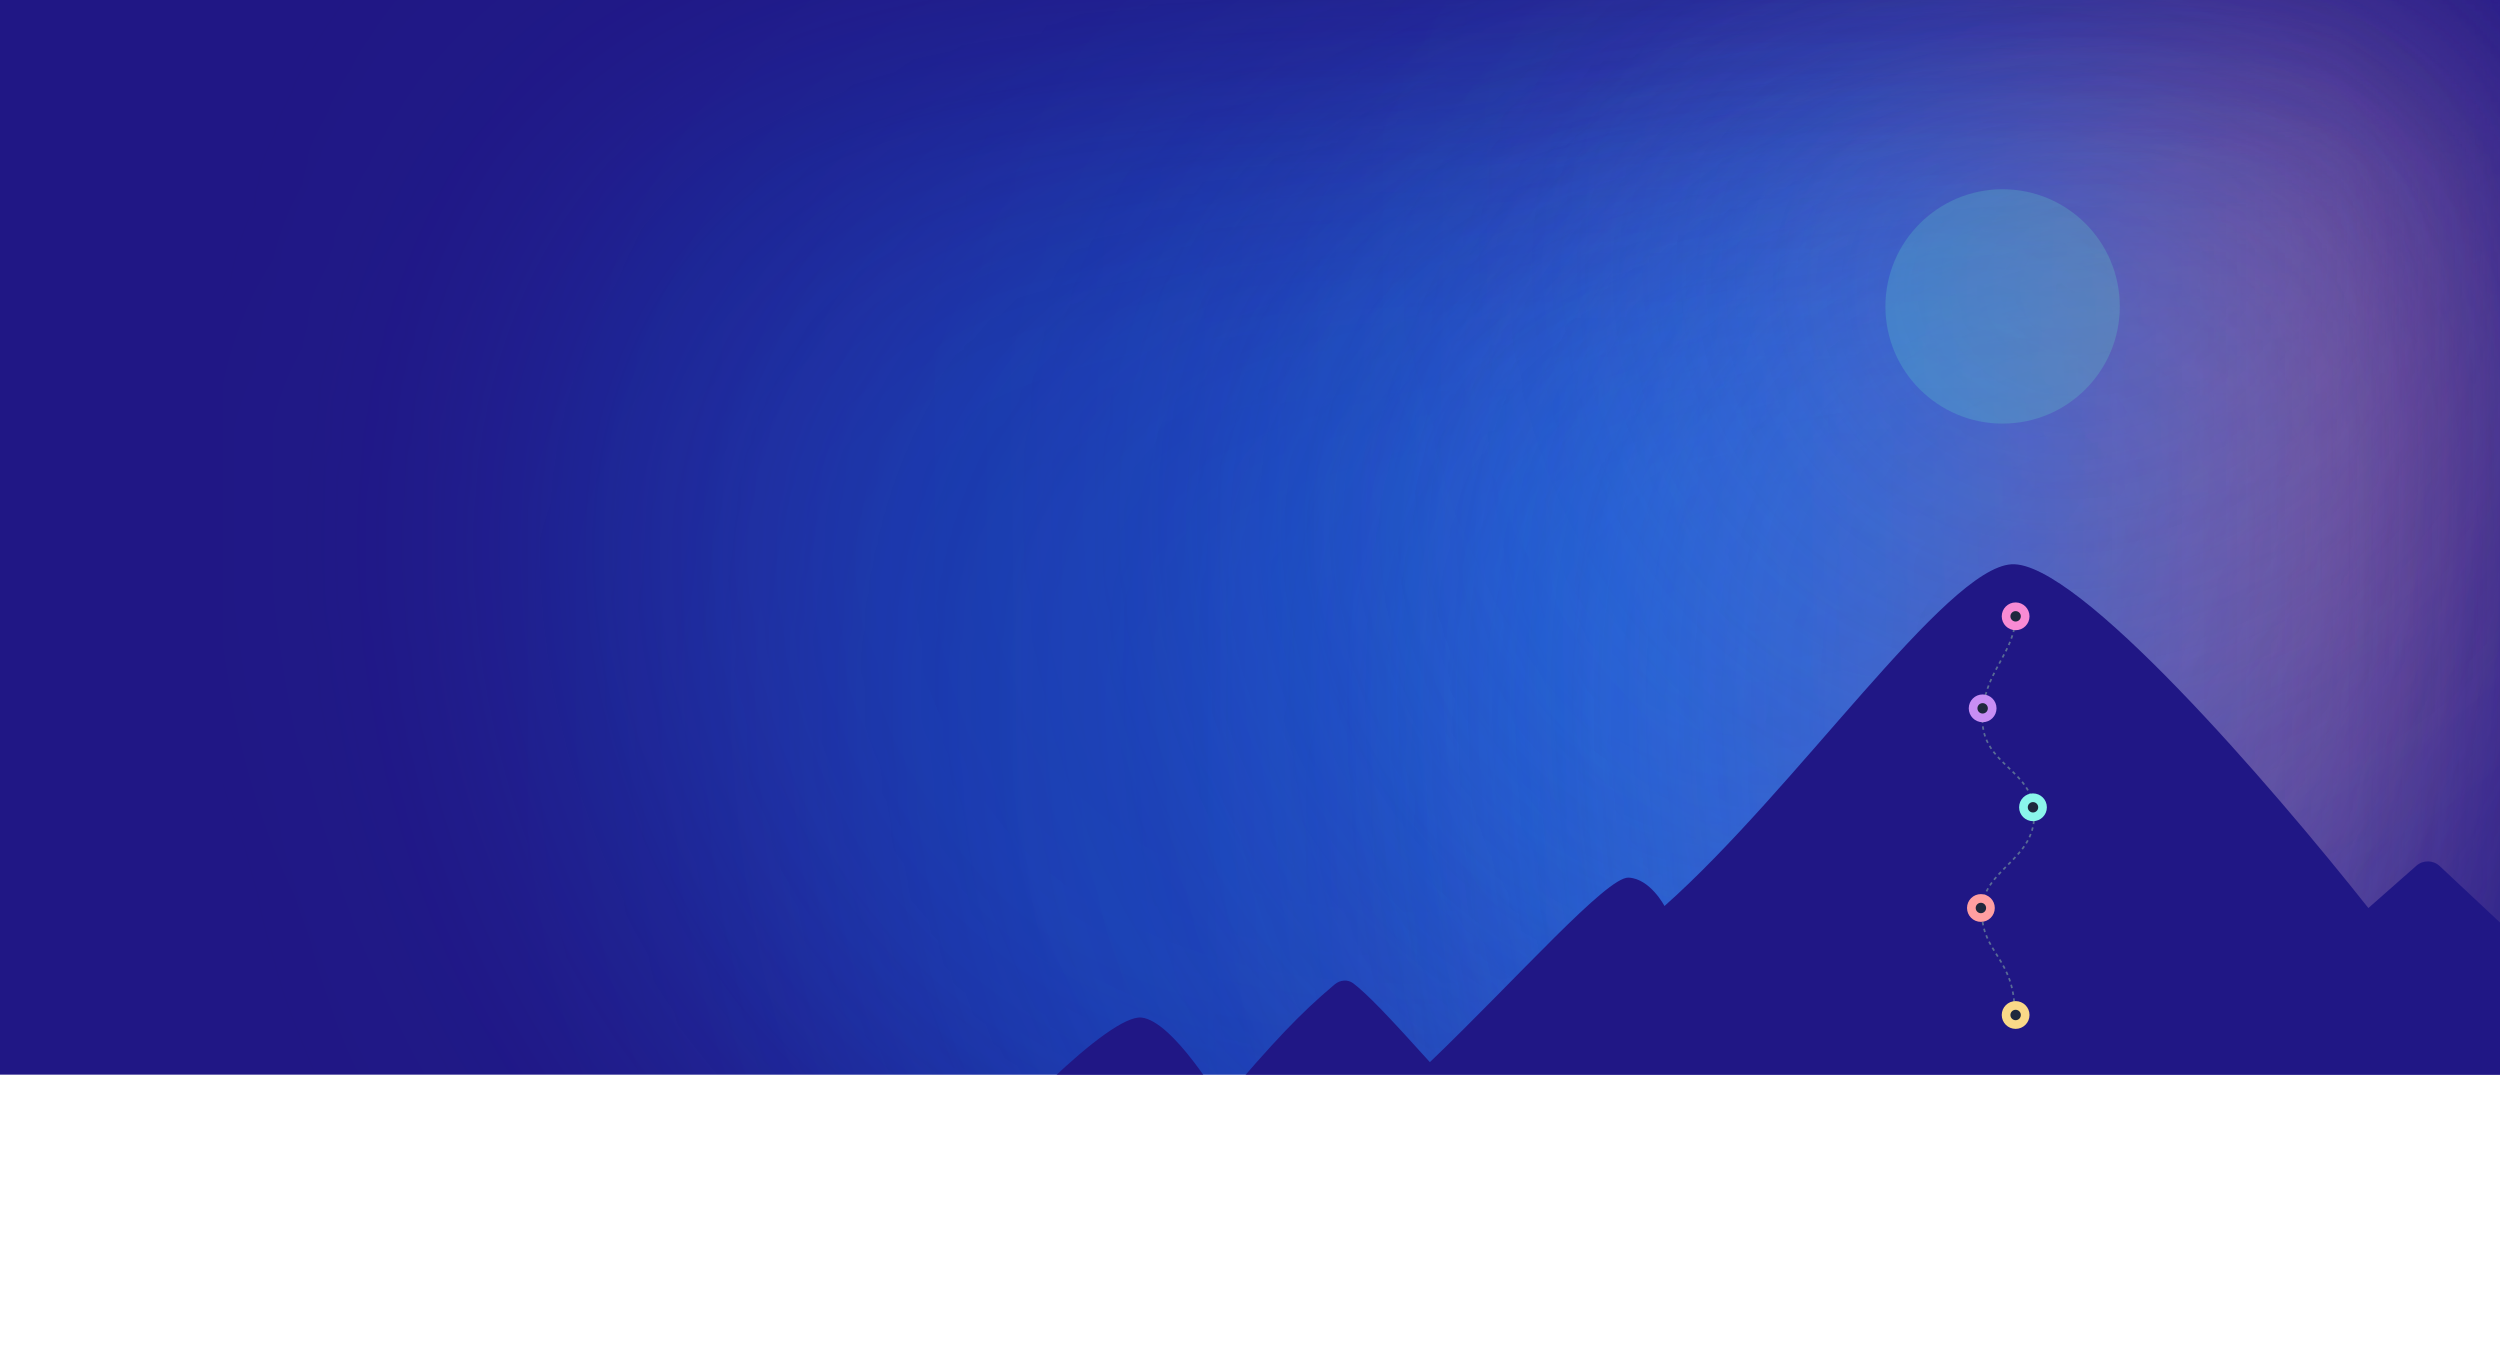
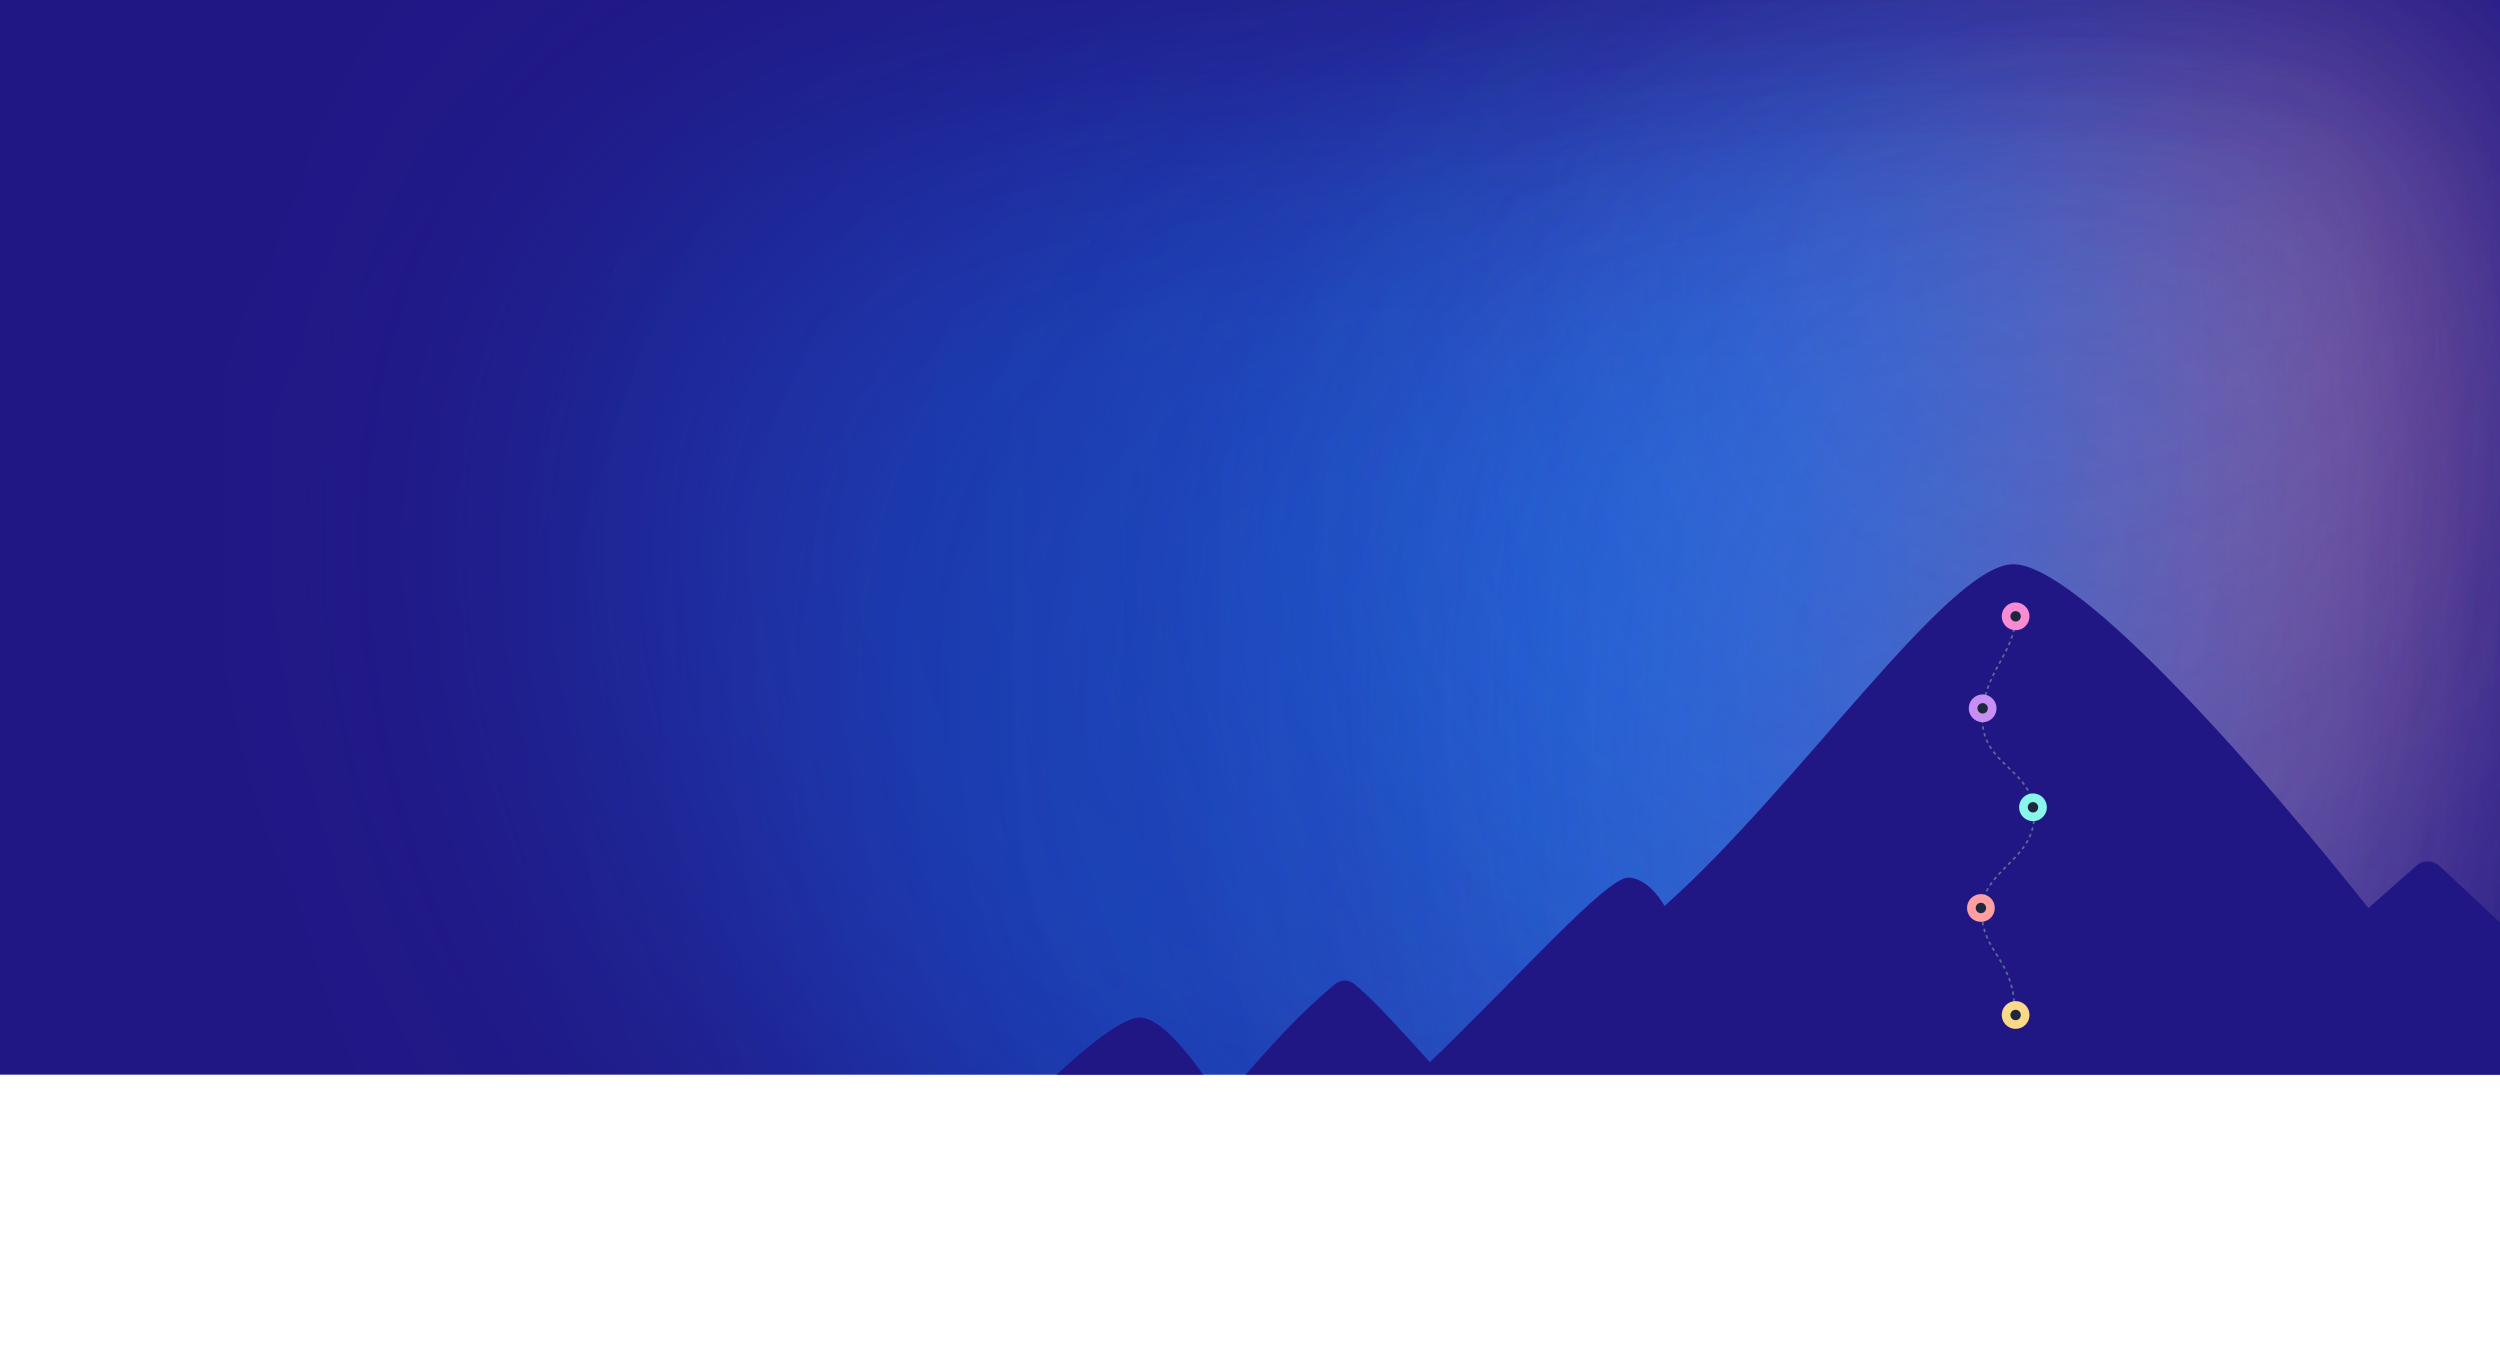
<svg xmlns="http://www.w3.org/2000/svg" width="1440" height="788" viewBox="0 0 1440 788" fill="none">
  <rect width="1440" height="619" fill="#201785" />
  <mask id="mask0" mask-type="alpha" maskUnits="userSpaceOnUse" x="0" y="0" width="1440" height="619">
    <rect width="1440" height="619" fill="#1E283D" />
  </mask>
  <g mask="url(#mask0)">
    <g opacity="0.8">
      <g style="mix-blend-mode:multiply" opacity="0.8" filter="url(#filter0_f)">
        <path d="M739.532 97.05C948.944 51.311 1415.88 -37.03 1445.72 204.19C1475.56 445.41 1113.54 788.53 904.124 834.269C694.712 880.007 542.223 731.435 512.382 490.215C482.541 248.995 530.12 142.788 739.532 97.05Z" fill="url(#paint0_linear)" fill-opacity="0.4" />
      </g>
    </g>
    <g opacity="0.8">
      <g style="mix-blend-mode:multiply" opacity="0.8" filter="url(#filter2_f)">
        <path d="M1017.36 181.688C1125.55 135.95 1366.77 47.608 1382.18 288.828C1397.6 530.048 1210.58 873.169 1102.39 918.907C994.21 964.646 915.433 816.073 900.017 574.853C884.601 333.633 909.181 227.427 1017.36 181.688Z" fill="url(#paint2_linear)" fill-opacity="0.4" />
      </g>
    </g>
    <g opacity="0.8">
      <g style="mix-blend-mode:multiply" opacity="0.8" filter="url(#filter1_f)">
        <path d="M911.291 171.002C1024.91 140.453 1278.23 81.448 1294.42 242.562C1310.61 403.676 1114.2 632.852 1000.59 663.401C886.975 693.951 804.244 594.717 788.054 433.603C771.864 272.488 797.677 201.551 911.291 171.002Z" fill="url(#paint1_linear)" fill-opacity="0.4" />
      </g>
    </g>
    <g opacity="0.8">
      <g style="mix-blend-mode:multiply" opacity="0.8" filter="url(#filter3_f)">
        <path d="M1043.84 85.211C1118.88 64.255 1286.2 23.78 1296.89 134.298C1307.59 244.816 1177.86 402.021 1102.82 422.977C1027.77 443.933 973.131 375.862 962.438 265.344C951.745 154.826 968.795 106.166 1043.84 85.211Z" fill="url(#paint3_linear)" fill-opacity="0.4" />
      </g>
    </g>
    <g opacity="0.8">
      <g style="mix-blend-mode:multiply" opacity="0.8" filter="url(#filter4_f)">
        <path d="M673.941 11.05C981.152 -34.689 1666.15 -123.031 1709.93 118.189C1753.7 359.409 1222.61 702.53 915.4 748.268C608.189 794.007 384.485 645.434 340.708 404.215C296.931 162.995 366.73 56.788 673.941 11.05Z" fill="url(#paint4_linear)" fill-opacity="0.4" />
      </g>
    </g>
    <g opacity="0.8">
      <g style="mix-blend-mode:multiply" opacity="0.8" filter="url(#filter5_f)">
        <path d="M925.915 85.002C1092.59 54.453 1464.23 -4.552 1487.98 156.562C1511.73 317.677 1223.59 546.852 1056.92 577.401C890.242 607.951 768.874 508.717 745.123 347.603C721.373 186.488 759.241 115.552 925.915 85.002Z" fill="url(#paint5_linear)" fill-opacity="0.4" />
      </g>
    </g>
    <g opacity="0.8">
      <g style="mix-blend-mode:multiply" opacity="0.8" filter="url(#filter6_f)">
        <path d="M1081.53 95.688C1240.23 49.95 1594.11 -38.392 1616.72 202.828C1639.34 444.048 1364.97 787.169 1206.27 832.907C1047.56 878.646 931.991 730.073 909.376 488.853C886.76 247.633 922.819 141.427 1081.53 95.688Z" fill="url(#paint6_linear)" fill-opacity="0.4" />
      </g>
    </g>
    <g opacity="0.8">
      <g style="mix-blend-mode:multiply" opacity="0.8" filter="url(#filter7_f)">
        <path d="M1120.36 -0.789C1230.45 -21.745 1475.91 -62.22 1491.6 48.298C1507.29 158.816 1316.97 316.021 1206.89 336.977C1096.8 357.933 1016.64 289.862 1000.95 179.344C985.261 68.826 1010.27 20.166 1120.36 -0.789Z" fill="url(#paint7_linear)" fill-opacity="0.4" />
      </g>
    </g>
    <path d="M470.148 633.575C374.935 701.461 336.81 745.916 272 825H1862L1539.31 451.776L1451.05 541.723L1405.28 498.868C1401.52 495.348 1395.7 495.26 1391.84 498.665L1364.18 523.033C1308.62 452.874 1196.45 322.695 1158.6 325.031C1120.74 327.367 1034.71 454.439 958.748 521.865C958.748 521.865 950.484 506.095 938.062 505.51C925.641 504.926 874.388 563.048 823.605 611.812C799.035 584.513 787.394 572.482 779.528 566.436C776.318 563.968 771.896 564.404 768.793 567.005C748.813 583.753 733.149 600.485 703.631 635.175C703.631 635.175 675.633 587.865 657.434 586.113C639.234 584.361 575.704 647.545 537.699 697.945C513.66 660.435 499.873 642.965 479.858 632.694C476.751 631.099 472.991 631.548 470.148 633.575Z" fill="#201785" />
  </g>
-   <circle opacity="0.2" cx="1153.5" cy="176.5" r="67.5" transform="rotate(-90 1153.5 176.5)" fill="#65F4C7" />
  <path d="M1161 354.137C1160.94 376.838 1141.92 386.924 1141.85 414.09C1141.78 441.257 1171.77 443.057 1171.71 469.479C1171.64 495.902 1141.63 500.8 1141.57 524.989C1141.5 549.178 1160.5 551.745 1160.42 583.377" stroke="#596C95" stroke-dasharray="2 2" />
  <circle cx="1161" cy="584.634" r="5.5" transform="rotate(-90 1161 584.634)" fill="#1E283D" stroke="#FAD988" stroke-width="5" />
  <circle cx="1141" cy="523" r="5.5" transform="rotate(-90 1141 523)" fill="#1E283D" stroke="#FF9FA1" stroke-width="5" />
  <circle cx="1171" cy="465" r="5.5" transform="rotate(-90 1171 465)" fill="#1E283D" stroke="#8AF6EB" stroke-width="5" />
  <circle cx="1142" cy="408" r="5.5" transform="rotate(-90 1142 408)" fill="#1E283D" stroke="#C88EF4" stroke-width="5" />
  <circle cx="1161" cy="355" r="5.5" transform="rotate(-90 1161 355)" fill="#1E283D" stroke="#F98BD4" stroke-width="5" />
  <defs>
    <filter id="filter0_f" x="304.281" y="-157.107" width="1343.17" height="1199.62" filterUnits="userSpaceOnUse" color-interpolation-filters="sRGB">
      <feFlood flood-opacity="0" result="BackgroundImageFix" />
      <feBlend mode="normal" in="SourceGraphic" in2="BackgroundImageFix" result="shape" />
      <feGaussianBlur stdDeviation="100" result="effect1_foregroundBlur" />
    </filter>
    <filter id="filter1_f" x="583.658" y="-65.17" width="911.707" height="934.081" filterUnits="userSpaceOnUse" color-interpolation-filters="sRGB">
      <feFlood flood-opacity="0" result="BackgroundImageFix" />
      <feBlend mode="normal" in="SourceGraphic" in2="BackgroundImageFix" result="shape" />
      <feGaussianBlur stdDeviation="100" result="effect1_foregroundBlur" />
    </filter>
    <filter id="filter2_f" x="695.832" y="-72.468" width="887.249" height="1199.62" filterUnits="userSpaceOnUse" color-interpolation-filters="sRGB">
      <feFlood flood-opacity="0" result="BackgroundImageFix" />
      <feBlend mode="normal" in="SourceGraphic" in2="BackgroundImageFix" result="shape" />
      <feGaussianBlur stdDeviation="100" result="effect1_foregroundBlur" />
    </filter>
    <filter id="filter3_f" x="759.535" y="-139.602" width="737.979" height="766.358" filterUnits="userSpaceOnUse" color-interpolation-filters="sRGB">
      <feFlood flood-opacity="0" result="BackgroundImageFix" />
      <feBlend mode="normal" in="SourceGraphic" in2="BackgroundImageFix" result="shape" />
      <feGaussianBlur stdDeviation="100" result="effect1_foregroundBlur" />
    </filter>
    <filter id="filter4_f" x="128.823" y="-243.107" width="1783.65" height="1199.62" filterUnits="userSpaceOnUse" color-interpolation-filters="sRGB">
      <feFlood flood-opacity="0" result="BackgroundImageFix" />
      <feBlend mode="normal" in="SourceGraphic" in2="BackgroundImageFix" result="shape" />
      <feGaussianBlur stdDeviation="100" result="effect1_foregroundBlur" />
    </filter>
    <filter id="filter5_f" x="538.675" y="-151.17" width="1150.68" height="934.08" filterUnits="userSpaceOnUse" color-interpolation-filters="sRGB">
      <feFlood flood-opacity="0" result="BackgroundImageFix" />
      <feBlend mode="normal" in="SourceGraphic" in2="BackgroundImageFix" result="shape" />
      <feGaussianBlur stdDeviation="100" result="effect1_foregroundBlur" />
    </filter>
    <filter id="filter6_f" x="703.236" y="-158.468" width="1114.8" height="1199.62" filterUnits="userSpaceOnUse" color-interpolation-filters="sRGB">
      <feFlood flood-opacity="0" result="BackgroundImageFix" />
      <feBlend mode="normal" in="SourceGraphic" in2="BackgroundImageFix" result="shape" />
      <feGaussianBlur stdDeviation="100" result="effect1_foregroundBlur" />
    </filter>
    <filter id="filter7_f" x="796.689" y="-225.602" width="895.822" height="766.358" filterUnits="userSpaceOnUse" color-interpolation-filters="sRGB">
      <feFlood flood-opacity="0" result="BackgroundImageFix" />
      <feBlend mode="normal" in="SourceGraphic" in2="BackgroundImageFix" result="shape" />
      <feGaussianBlur stdDeviation="100" result="effect1_foregroundBlur" />
    </filter>
    <filter id="filter8_d" x="1079" y="131" width="155.086" height="191.558" filterUnits="userSpaceOnUse" color-interpolation-filters="sRGB">
      <feFlood flood-opacity="0" result="BackgroundImageFix" />
      <feColorMatrix in="SourceAlpha" type="matrix" values="0 0 0 0 0 0 0 0 0 0 0 0 0 0 0 0 0 0 127 0" />
      <feOffset />
      <feGaussianBlur stdDeviation="7" />
      <feColorMatrix type="matrix" values="0 0 0 0 0.289 0 0 0 0 0.912 0 0 0 0 0.393 0 0 0 0.5 0" />
      <feBlend mode="normal" in2="BackgroundImageFix" result="effect1_dropShadow" />
      <feBlend mode="normal" in="SourceGraphic" in2="effect1_dropShadow" result="shape" />
    </filter>
    <linearGradient id="paint0_linear" x1="756.201" y1="1316.41" x2="1759.45" y2="1302.74" gradientUnits="userSpaceOnUse">
      <stop stop-color="#1477F8" />
      <stop offset="0.849" stop-color="#FF6161" />
    </linearGradient>
    <linearGradient id="paint1_linear" x1="920.335" y1="985.428" x2="1464.67" y2="979.404" gradientUnits="userSpaceOnUse">
      <stop stop-color="#1477F8" />
      <stop offset="0.849" stop-color="#FF6161" />
    </linearGradient>
    <linearGradient id="paint2_linear" x1="1025.98" y1="1401.05" x2="1544.33" y2="1397.4" gradientUnits="userSpaceOnUse">
      <stop stop-color="#1477F8" />
      <stop offset="0.849" stop-color="#FF6161" />
    </linearGradient>
    <linearGradient id="paint3_linear" x1="1049.81" y1="643.875" x2="1409.34" y2="640.044" gradientUnits="userSpaceOnUse">
      <stop stop-color="#1477F8" />
      <stop offset="0.849" stop-color="#FF6161" />
    </linearGradient>
    <linearGradient id="paint4_linear" x1="698.396" y1="1230.41" x2="2169.87" y2="1201" gradientUnits="userSpaceOnUse">
      <stop stop-color="#1477F8" />
      <stop offset="0.849" stop-color="#FF6161" />
    </linearGradient>
    <linearGradient id="paint5_linear" x1="939.183" y1="899.428" x2="1737.62" y2="886.465" gradientUnits="userSpaceOnUse">
      <stop stop-color="#1477F8" />
      <stop offset="0.849" stop-color="#FF6161" />
    </linearGradient>
    <linearGradient id="paint6_linear" x1="1094.16" y1="1315.05" x2="1854.55" y2="1307.19" gradientUnits="userSpaceOnUse">
      <stop stop-color="#1477F8" />
      <stop offset="0.849" stop-color="#FF6161" />
    </linearGradient>
    <linearGradient id="paint7_linear" x1="1129.12" y1="557.875" x2="1656.5" y2="549.631" gradientUnits="userSpaceOnUse">
      <stop stop-color="#1477F8" />
      <stop offset="0.849" stop-color="#FF6161" />
    </linearGradient>
  </defs>
</svg>
